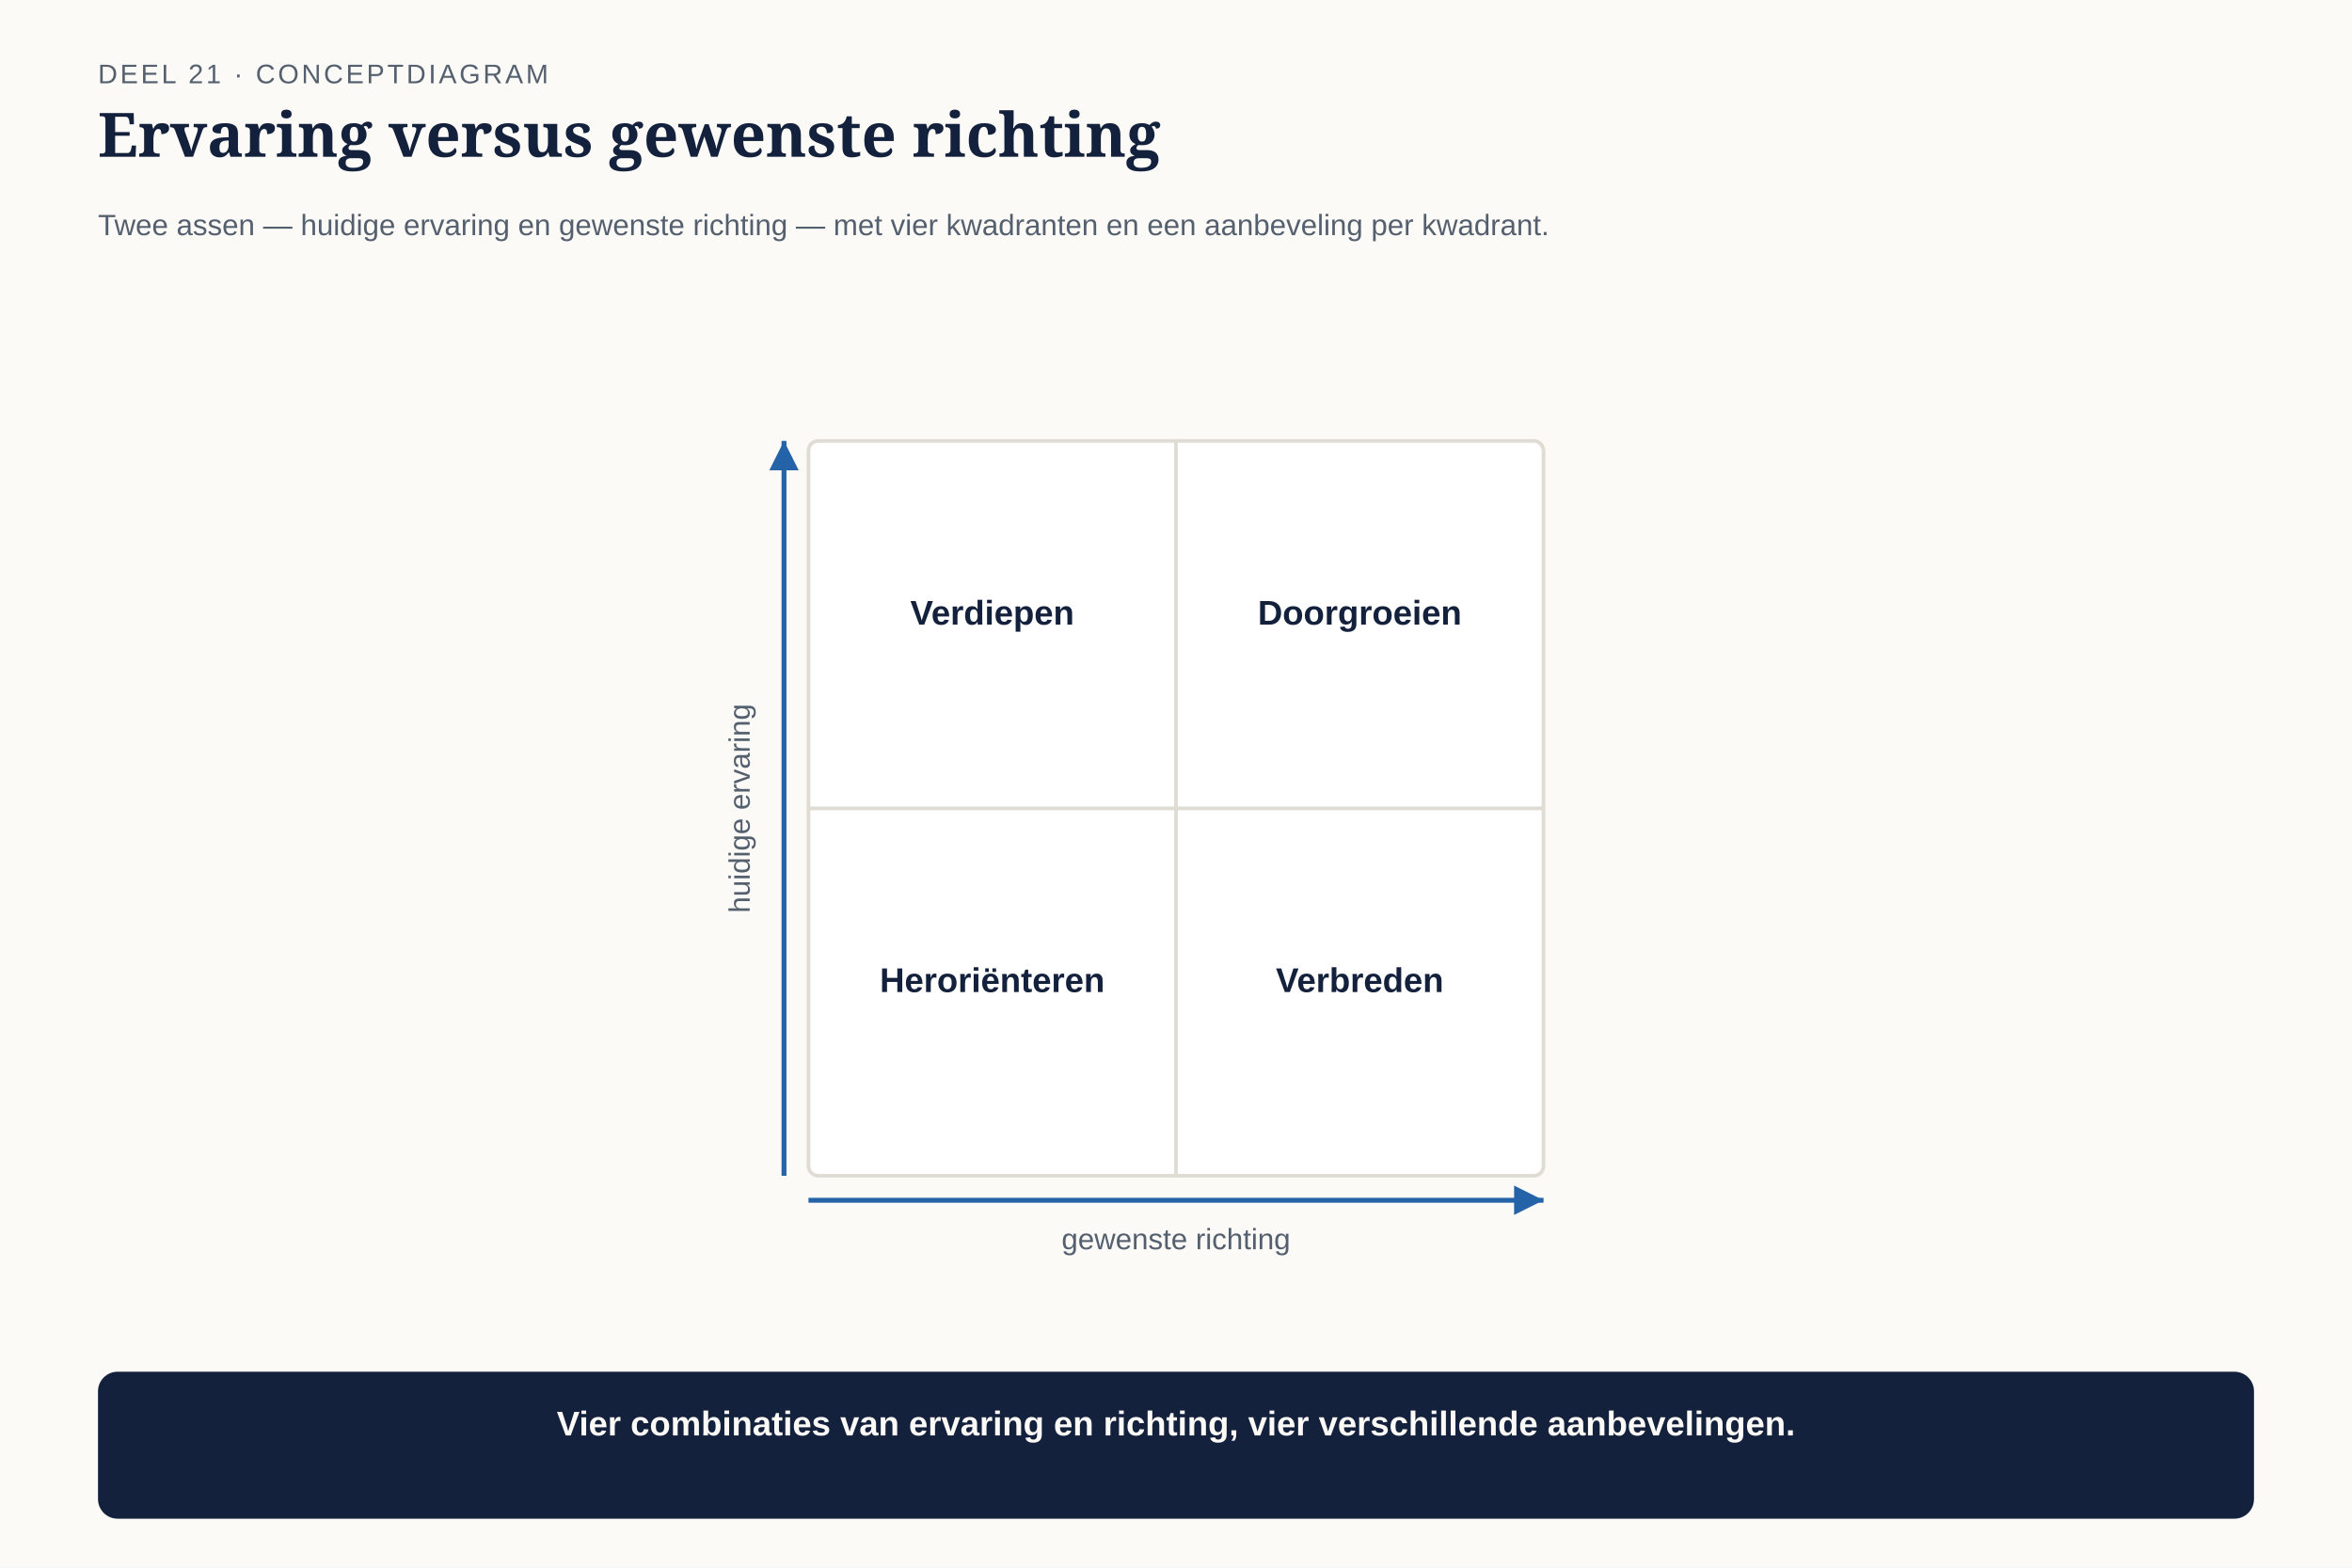
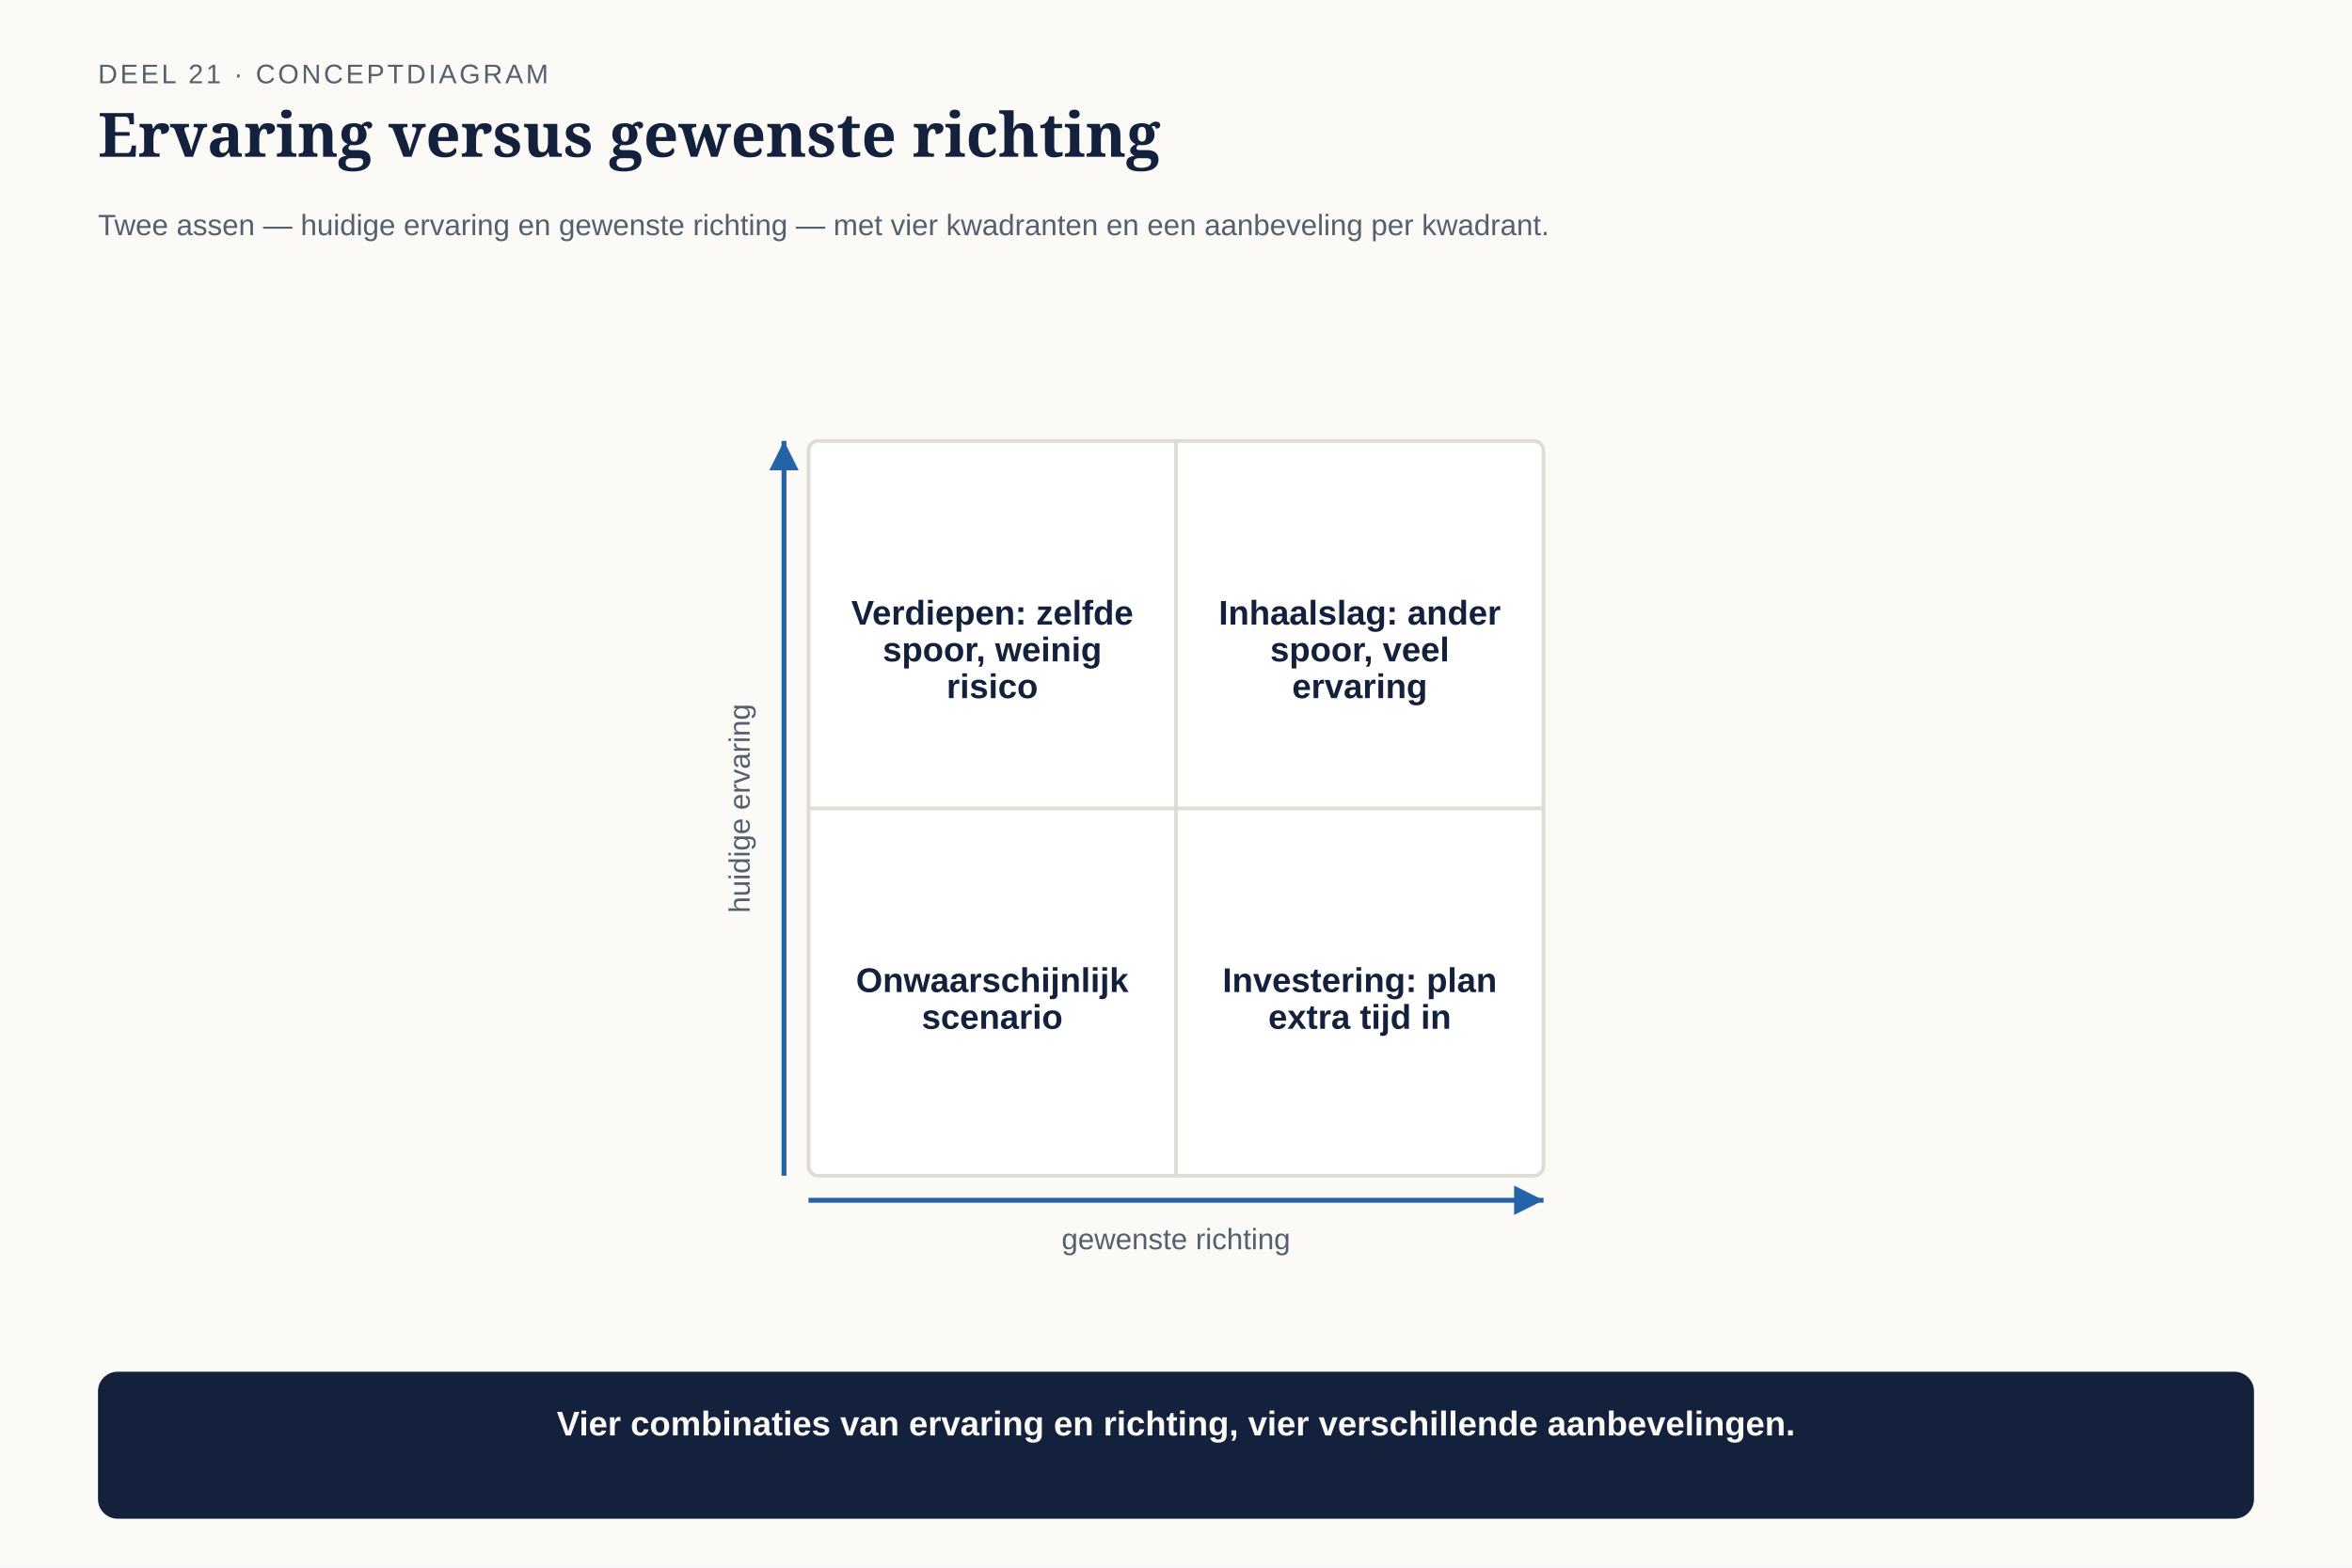
<svg xmlns="http://www.w3.org/2000/svg" viewBox="0 0 960 640" font-family="'DM Sans', Arial, sans-serif" width="960" height="640" preserveAspectRatio="xMidYMid meet">
  <defs>
    <style>
      .paper { fill:#FBFAF7; }
      .label { font-size:14px; font-weight:700; fill:#14213D; }
      .label-light { font-size:14px; font-weight:700; fill:#FBFAF7; }
      .sub { font-size:12px; fill:#55606F; }
      .sub-light { font-size:12px; fill:#DFDCD3; }
      .title { font-family:'Cormorant Garamond', Georgia, serif; font-size:25px; fill:#14213D; font-weight:600; }
      .title-sm { font-family:'Cormorant Garamond', Georgia, serif; font-size:19px; fill:#14213D; font-weight:600; }
      .kicker { font-size:11px; fill:#55606F; letter-spacing:.10em; }
      .arrow { stroke:#2563A8; stroke-width:2; fill:none; marker-end:url(#arrb); }
      .arrow-muted { stroke:#55606F; stroke-width:1.5; fill:none; marker-end:url(#arrm); }
      .arrow-amber { stroke:#E9A13B; stroke-width:2; fill:none; marker-end:url(#arra); }
    </style>
    <marker id="arrb" markerWidth="10" markerHeight="10" refX="6" refY="3" orient="auto">
      <path d="M0,0 L6,3 L0,6 Z" fill="#2563A8" />
    </marker>
    <marker id="arrm" markerWidth="10" markerHeight="10" refX="6" refY="3" orient="auto">
      <path d="M0,0 L6,3 L0,6 Z" fill="#55606F" />
    </marker>
    <marker id="arra" markerWidth="10" markerHeight="10" refX="6" refY="3" orient="auto">
      <path d="M0,0 L6,3 L0,6 Z" fill="#E9A13B" />
    </marker>
  </defs>
  <rect width="960" height="640" class="paper" />
  <text x="40" y="34" class="kicker">DEEL 21 · CONCEPTDIAGRAM</text>
  <text x="40" y="64" class="title">Ervaring versus gewenste richting</text>
  <text x="40" y="96" class="sub">Twee assen — huidige ervaring en gewenste richting — met vier kwadranten en een aanbeveling per kwadrant.</text>
  <rect x="330" y="180" width="300" height="300" rx="4" fill="#FFFFFF" stroke="#DFDCD3" stroke-width="1.5" />
  <line x1="480" y1="180" x2="480" y2="480" stroke="#DFDCD3" stroke-width="1.5" />
  <line x1="330" y1="330" x2="630" y2="330" stroke="#DFDCD3" stroke-width="1.5" />
  <line x1="330" y1="490" x2="630" y2="490" class="arrow" />
  <text x="480" y="510" text-anchor="middle" class="sub">gewenste richting</text>
  <line x1="320" y1="480" x2="320" y2="180" class="arrow" />
  <text x="306" y="330" text-anchor="middle" class="sub" transform="rotate(-90 306 330)">huidige ervaring</text>
-   <text x="405" y="255" text-anchor="middle" class="label">Verdiepen</text>
-   <text x="555" y="255" text-anchor="middle" class="label">Doorgroeien</text>
-   <text x="405" y="405" text-anchor="middle" class="label">Heroriënteren</text>
-   <text x="555" y="405" text-anchor="middle" class="label">Verbreden</text>
+   <text x="405" y="255" text-anchor="middle" class="label">Verdiepen: zelfde</text>
+   <text x="405" y="270" text-anchor="middle" class="label">spoor, weinig</text>
+   <text x="405" y="285" text-anchor="middle" class="label">risico</text>
+   <text x="555" y="255" text-anchor="middle" class="label">Inhaalslag: ander</text>
+   <text x="555" y="270" text-anchor="middle" class="label">spoor, veel</text>
+   <text x="555" y="285" text-anchor="middle" class="label">ervaring</text>
+   <text x="405" y="405" text-anchor="middle" class="label">Onwaarschijnlijk</text>
+   <text x="405" y="420" text-anchor="middle" class="label">scenario</text>
+   <text x="555" y="405" text-anchor="middle" class="label">Investering: plan</text>
+   <text x="555" y="420" text-anchor="middle" class="label">extra tijd in</text>
  <rect x="40" y="560" width="880" height="60" rx="8" fill="#14213D" />
  <text x="480" y="586" text-anchor="middle" class="label-light">Vier combinaties van ervaring en richting, vier verschillende aanbevelingen.</text>
</svg>
